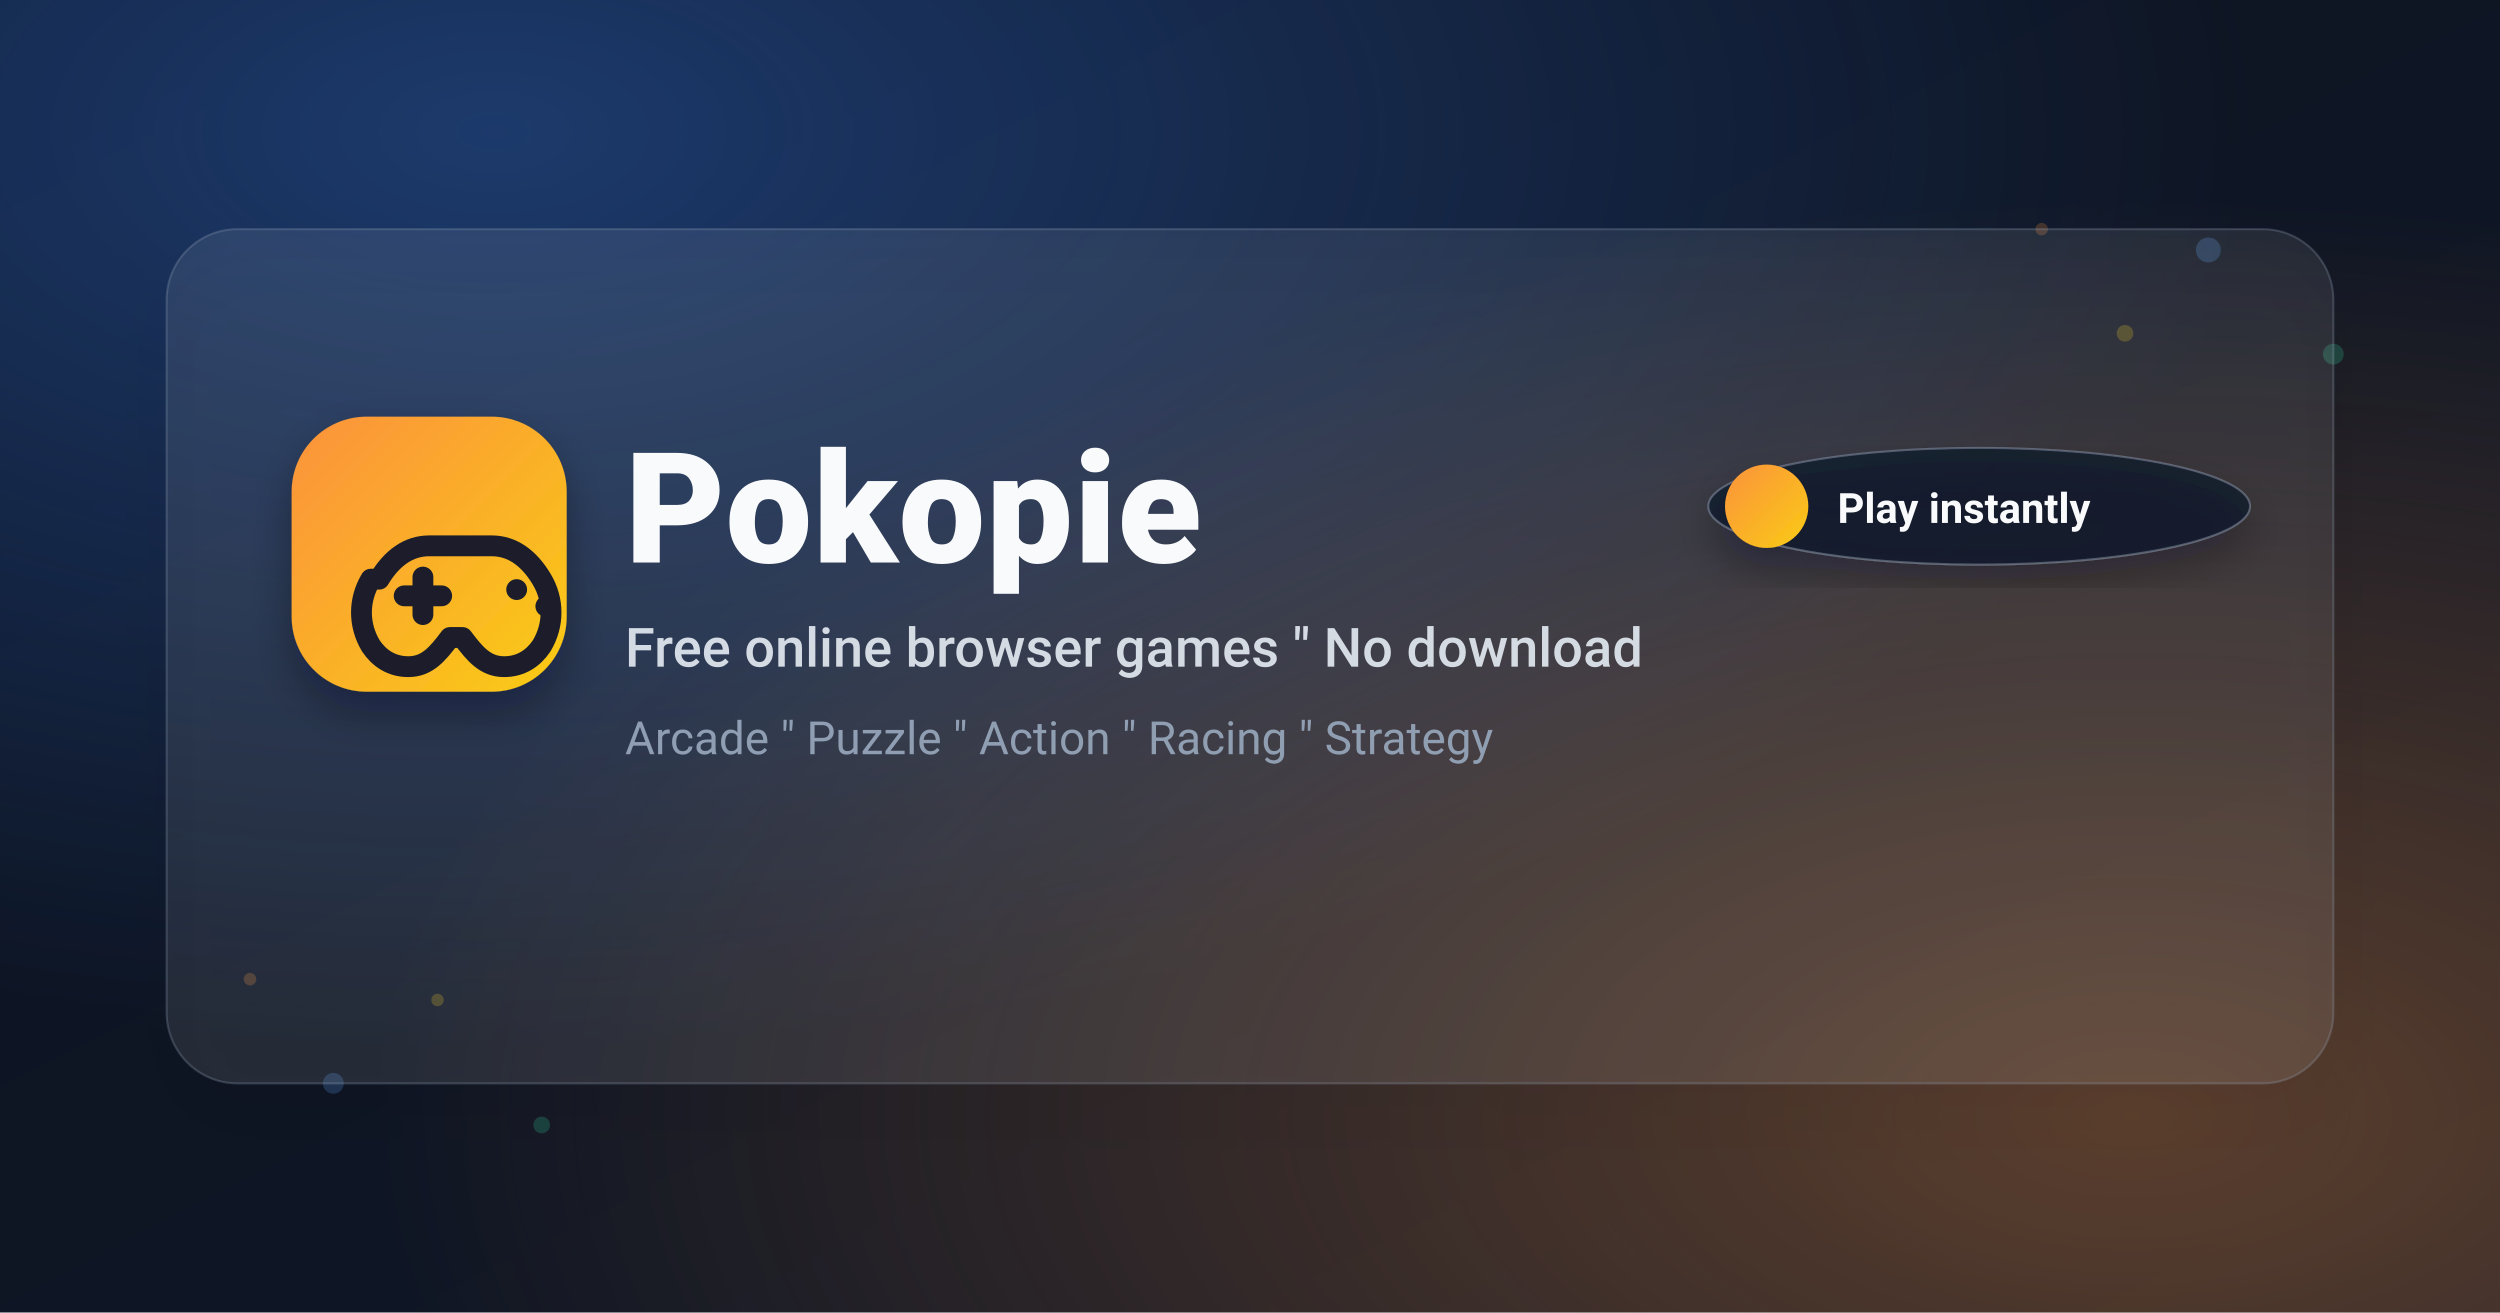
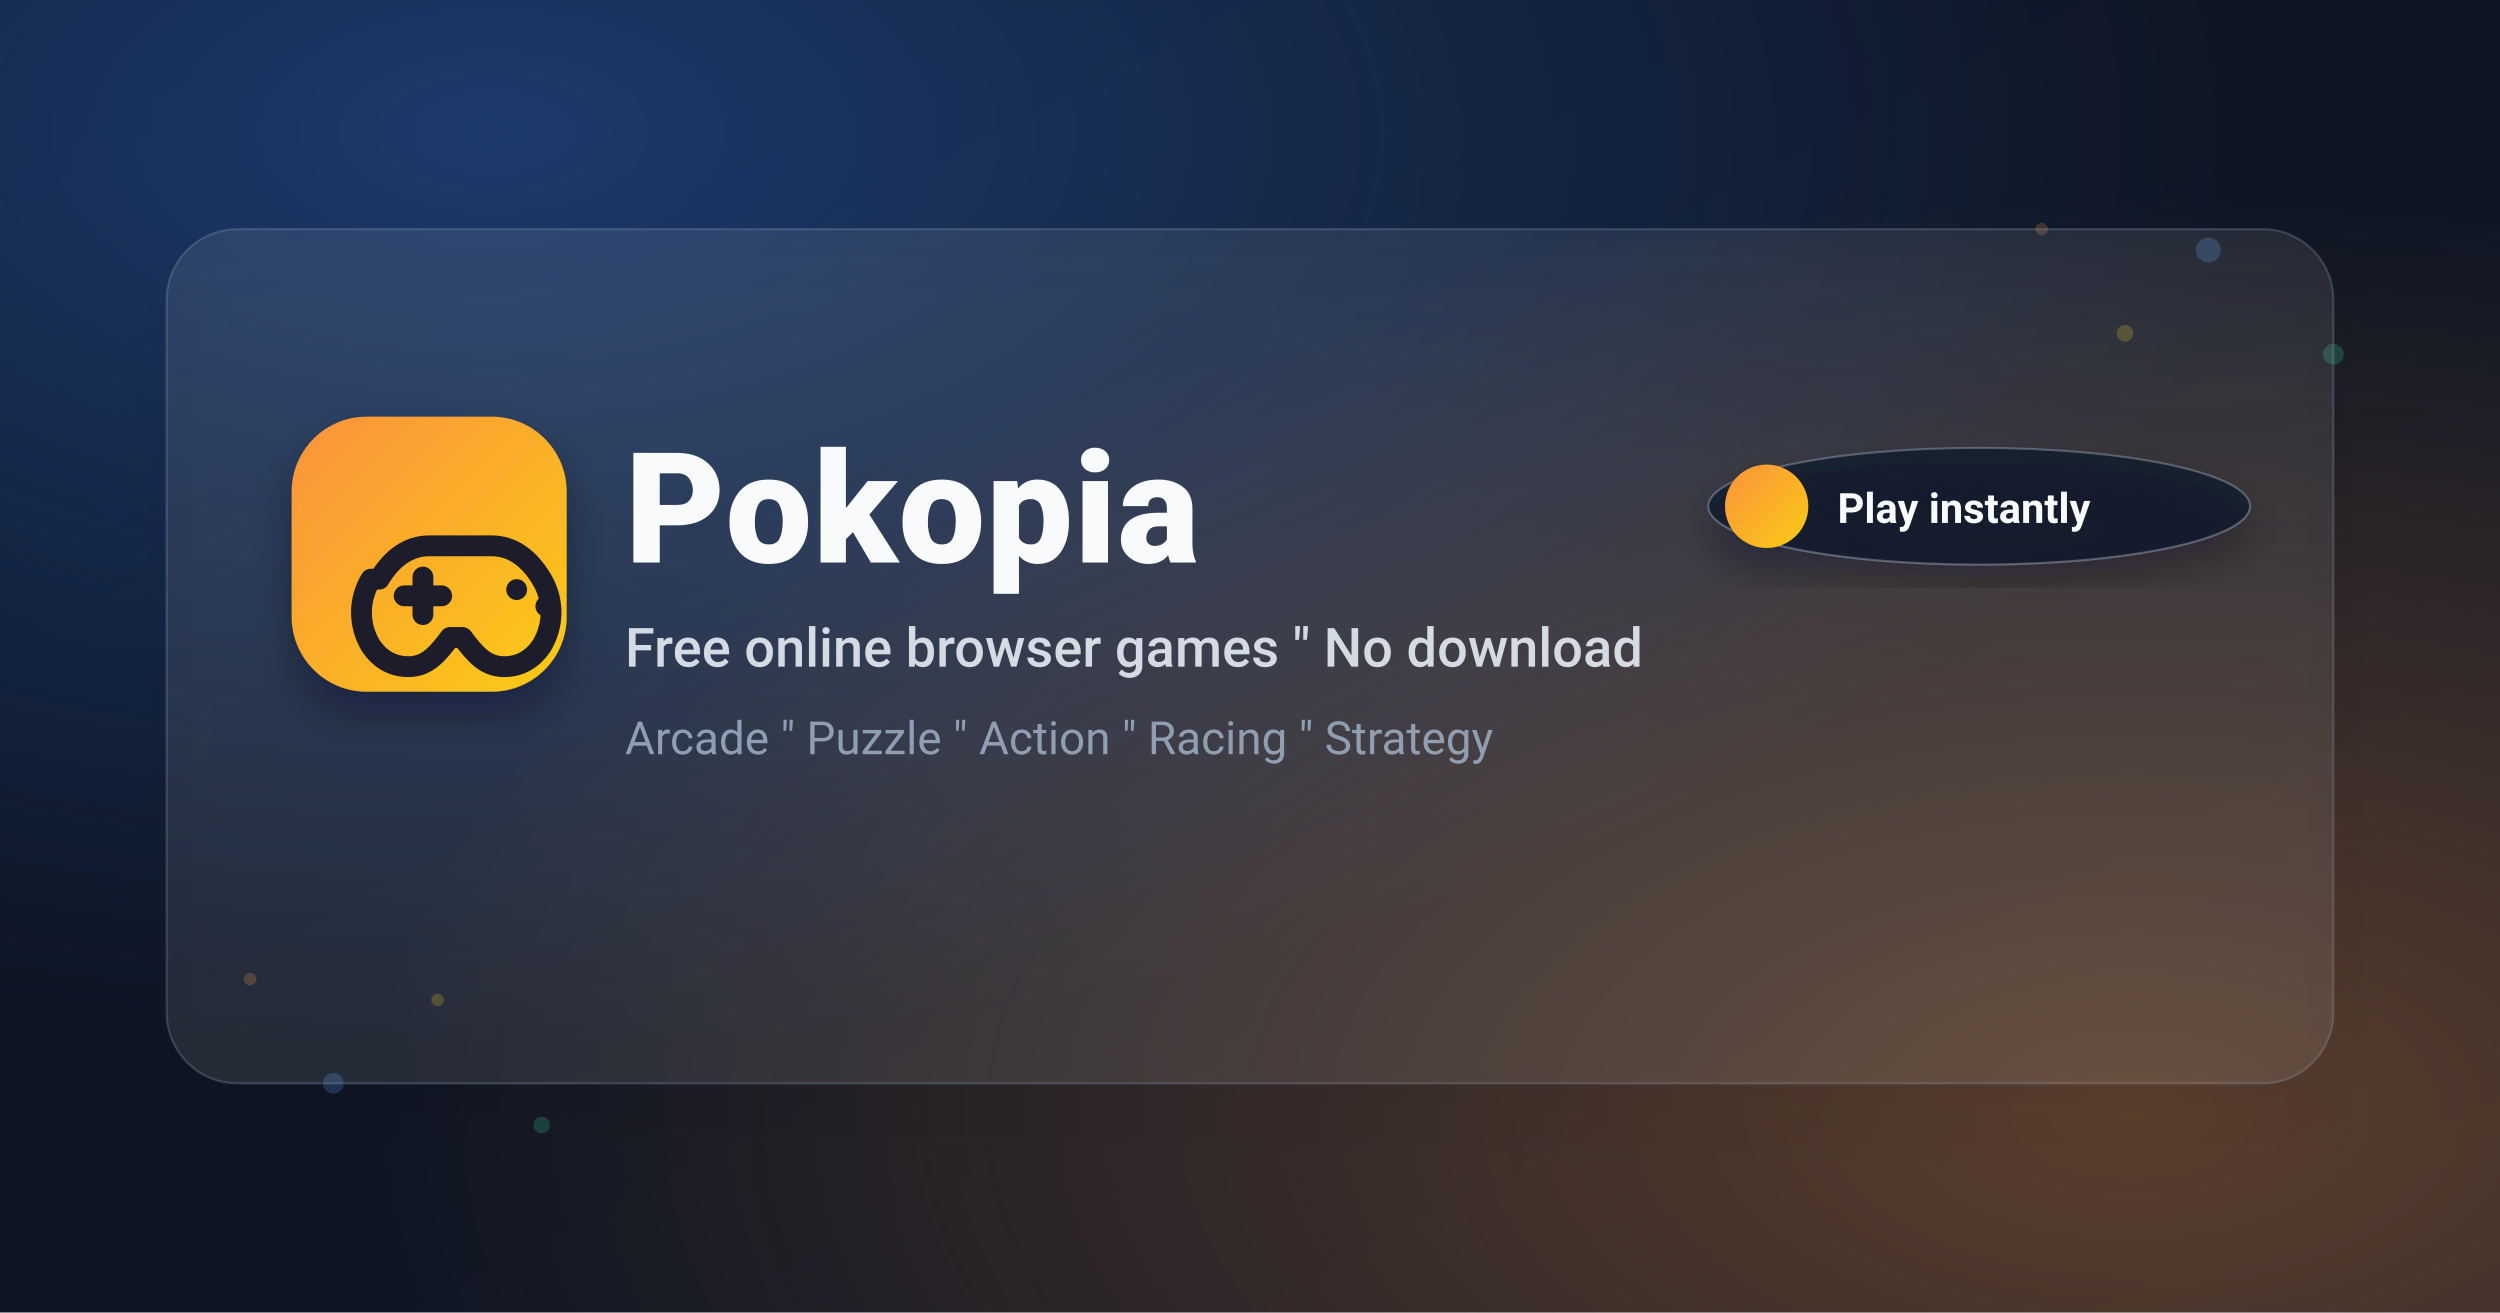
- <svg xmlns="http://www.w3.org/2000/svg" width="1200" height="630" viewBox="0 0 1200 630" role="img" aria-label="Pokopie - Free online browser games">
+ <svg xmlns="http://www.w3.org/2000/svg" width="1200" height="630" viewBox="0 0 1200 630" role="img" aria-label="Pokopia - Free online browser games">
  <defs>
    <linearGradient id="bg" x1="0" y1="0" x2="1" y2="1">
      <stop offset="0" stop-color="#0b1220" />
      <stop offset="1" stop-color="#111827" />
    </linearGradient>
    <radialGradient id="glowBlue" cx="20%" cy="10%" r="70%">
      <stop offset="0" stop-color="#3b82f6" stop-opacity="0.35" />
      <stop offset="1" stop-color="#3b82f6" stop-opacity="0" />
    </radialGradient>
    <radialGradient id="glowOrange" cx="85%" cy="85%" r="70%">
      <stop offset="0" stop-color="#fb923c" stop-opacity="0.32" />
      <stop offset="1" stop-color="#fb923c" stop-opacity="0" />
    </radialGradient>
    <linearGradient id="accent" x1="0" y1="0" x2="1" y2="1">
      <stop offset="0" stop-color="#fb923c" />
      <stop offset="1" stop-color="#facc15" />
    </linearGradient>
    <filter id="shadow" x="-20%" y="-20%" width="140%" height="140%">
      <feDropShadow dx="0" dy="18" stdDeviation="18" flood-color="#000" flood-opacity="0.45" />
    </filter>
    <filter id="soft" x="-20%" y="-20%" width="140%" height="140%">
      <feDropShadow dx="0" dy="10" stdDeviation="10" flood-color="#0b1220" flood-opacity="0.35" />
    </filter>
  </defs>
  <rect width="1200" height="630" fill="url(#bg)" />
  <rect width="1200" height="630" fill="url(#glowBlue)" />
  <rect width="1200" height="630" fill="url(#glowOrange)" />
  <g opacity="0.22">
    <circle cx="1060" cy="120" r="6" fill="#60a5fa" />
    <circle cx="1020" cy="160" r="4" fill="#facc15" />
    <circle cx="1120" cy="170" r="5" fill="#34d399" />
    <circle cx="980" cy="110" r="3" fill="#fb923c" />
    <circle cx="160" cy="520" r="5" fill="#60a5fa" />
    <circle cx="210" cy="480" r="3" fill="#facc15" />
    <circle cx="260" cy="540" r="4" fill="#34d399" />
    <circle cx="120" cy="470" r="3" fill="#fb923c" />
  </g>
  <g filter="url(#shadow)">
    <rect x="80" y="110" width="1040" height="410" rx="34" fill="rgba(255,255,255,0.08)" stroke="rgba(148,163,184,0.28)" />
  </g>
  <g transform="translate(140 200)" filter="url(#soft)">
    <rect x="0" y="0" width="132" height="132" rx="36" fill="url(#accent)" />
    <g transform="translate(30 42)" fill="none" stroke="#0f172a" stroke-width="10" stroke-linecap="round" stroke-linejoin="round" opacity="0.95">
      <path d="M12 36c6-10 14-16 24-16h30c10 0 18 6 24 16 6 10 6 22 0 32-4 6-10 10-18 10-9 0-14-6-20-14H46c-6 8-11 14-20 14-8 0-14-4-18-10-6-10-6-22 0-32z" />
      <path d="M24 44h18" />
      <path d="M33 35v18" />
      <path d="M78 41h0" />
      <path d="M92 49h0" />
    </g>
  </g>
  <g font-family="Poppins, system-ui, -apple-system, Segoe UI, Roboto, Arial, sans-serif">
-     <text x="300" y="270" font-size="74" font-weight="800" fill="#f9fafb" style="letter-spacing:0.5px">Pokopie</text>
+     <text x="300" y="270" font-size="74" font-weight="800" fill="#f9fafb" style="letter-spacing:0.5px">Pokopia</text>
    <text x="300" y="320" font-size="26" font-weight="500" fill="rgba(226,232,240,0.92)">Free online browser games " No download</text>
    <text x="300" y="362" font-size="22" font-weight="400" fill="rgba(148,163,184,0.95)">Arcade " Puzzle " Action " Racing " Strategy</text>
  </g>
  <g transform="translate(820 215)" filter="url(#soft)">
    <rect x="0" y="0" width="260" height="56" rx="999" fill="rgba(15,23,42,0.78)" stroke="rgba(148,163,184,0.45)" />
    <rect x="8" y="8" width="40" height="40" rx="999" fill="url(#accent)" />
    <text x="62" y="36" font-family="Poppins, system-ui, -apple-system, Segoe UI, Roboto, Arial, sans-serif" font-size="20" font-weight="700" fill="#f9fafb">Play instantly</text>
  </g>
</svg>
